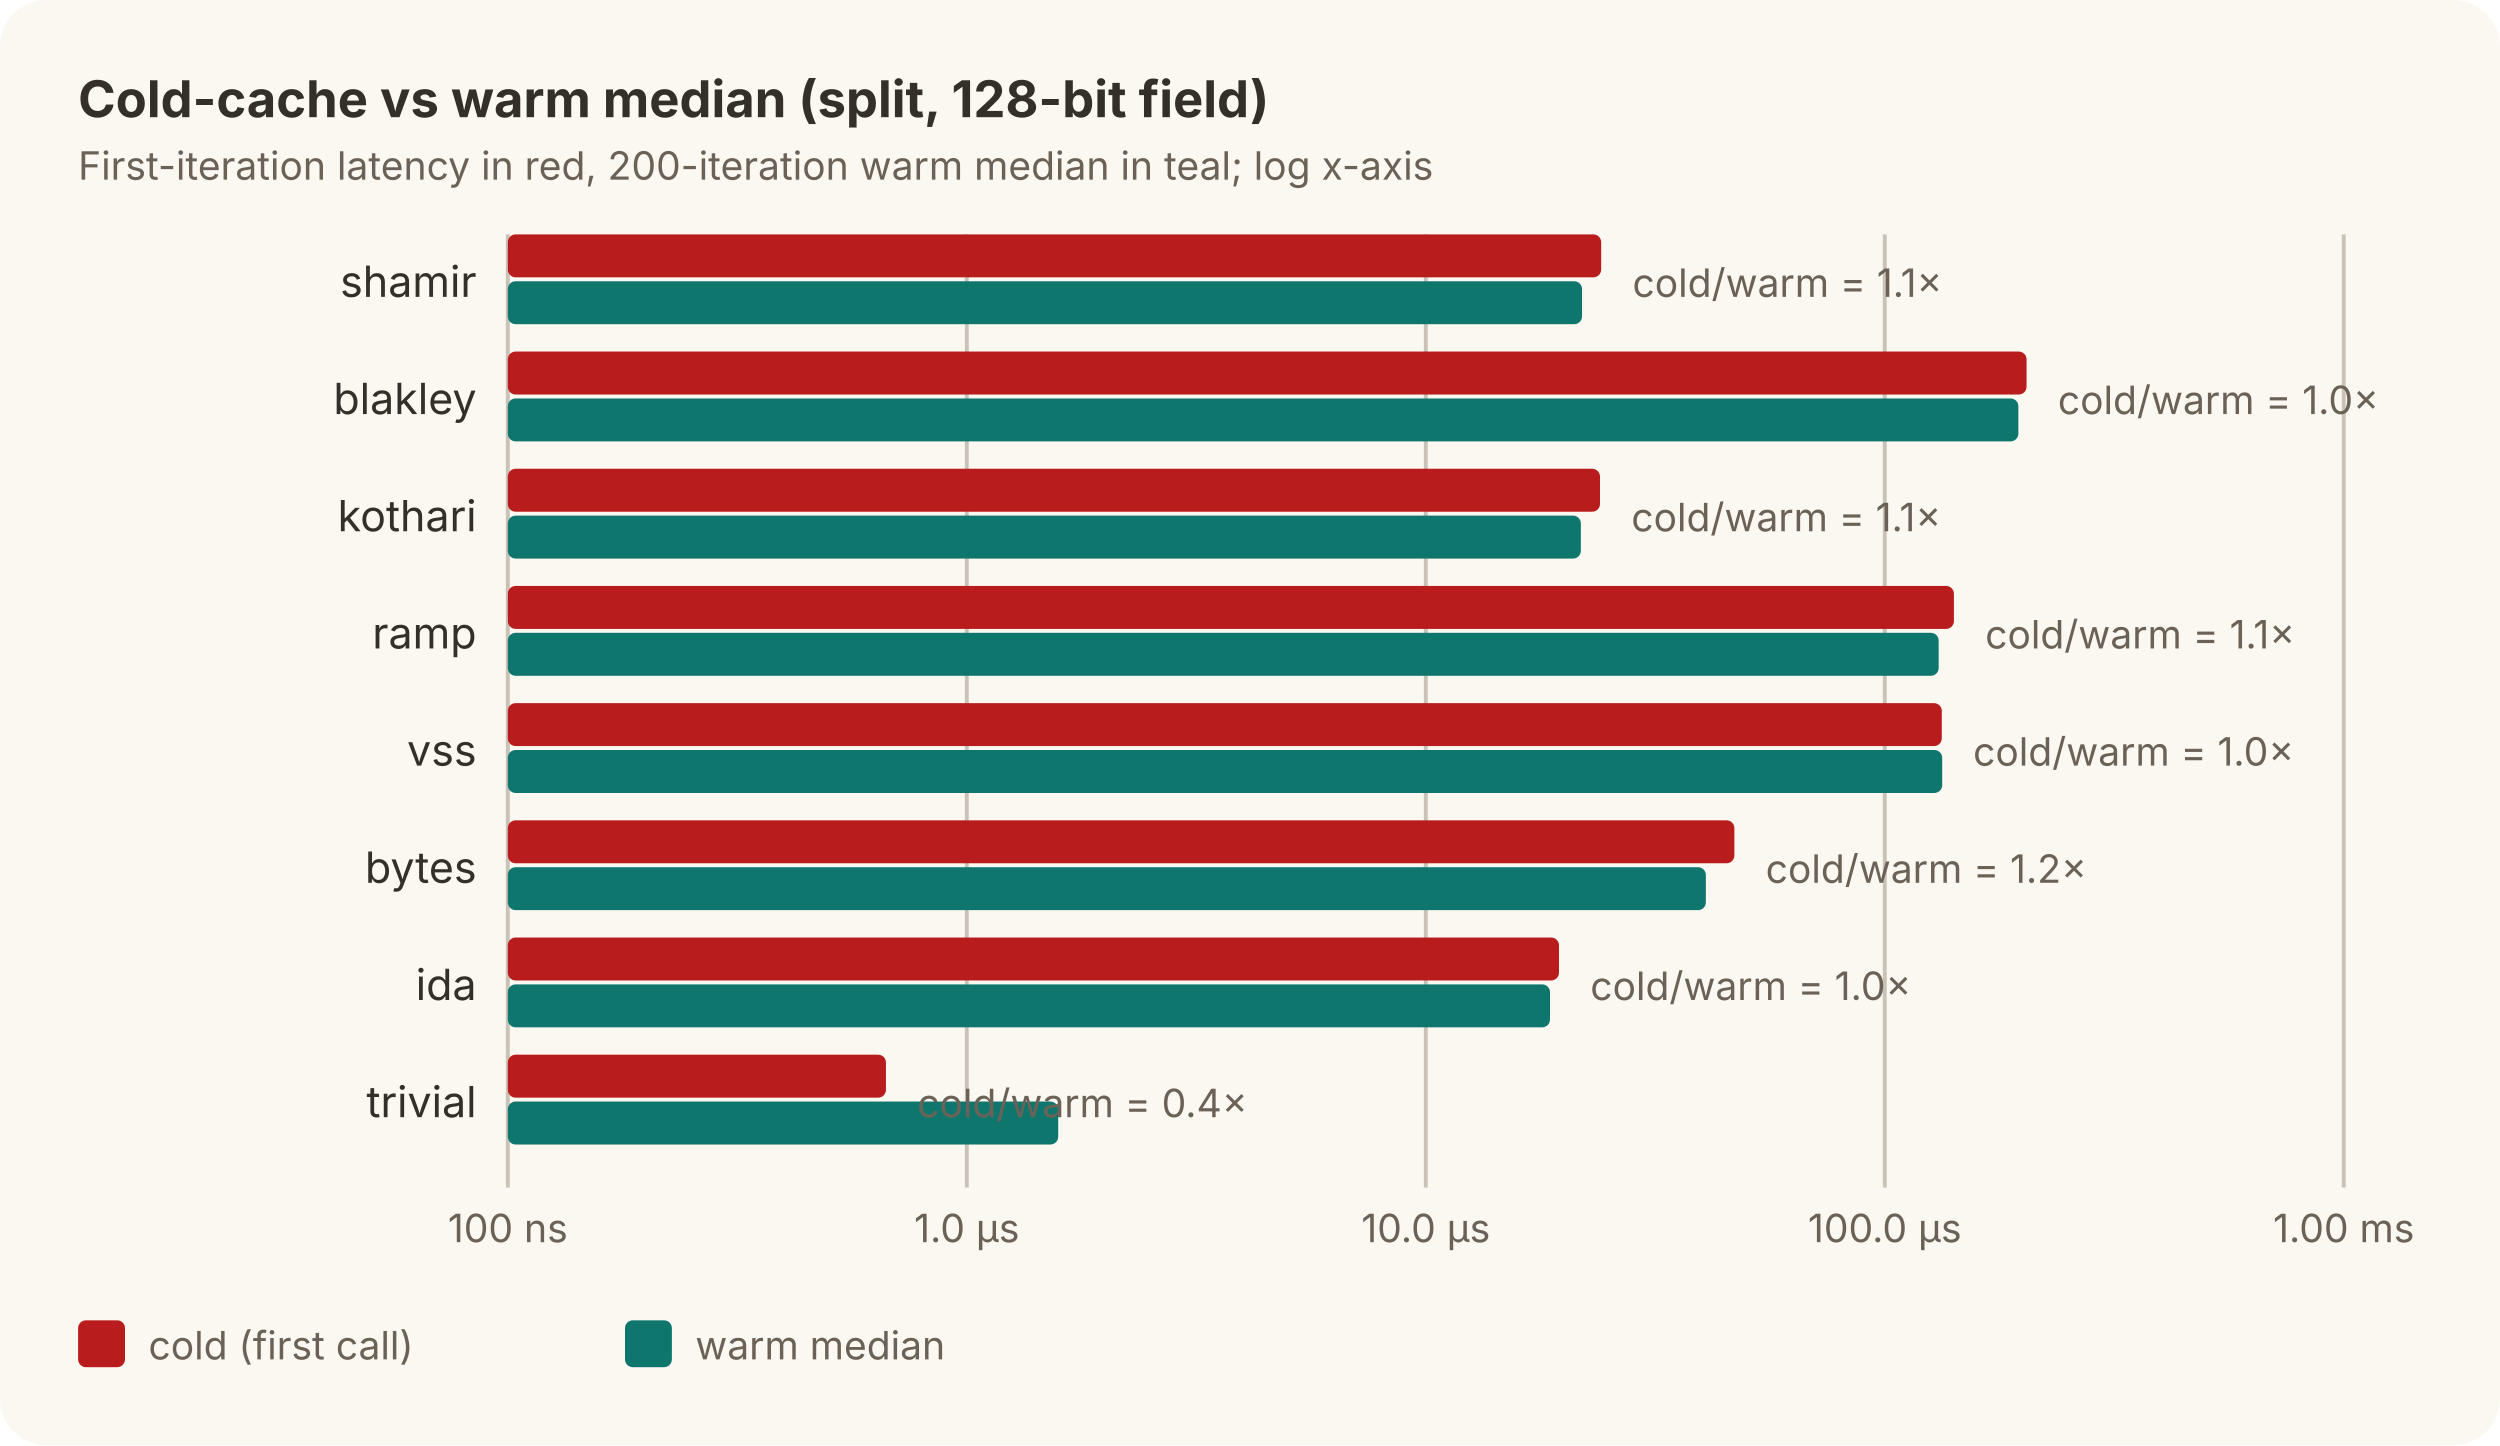
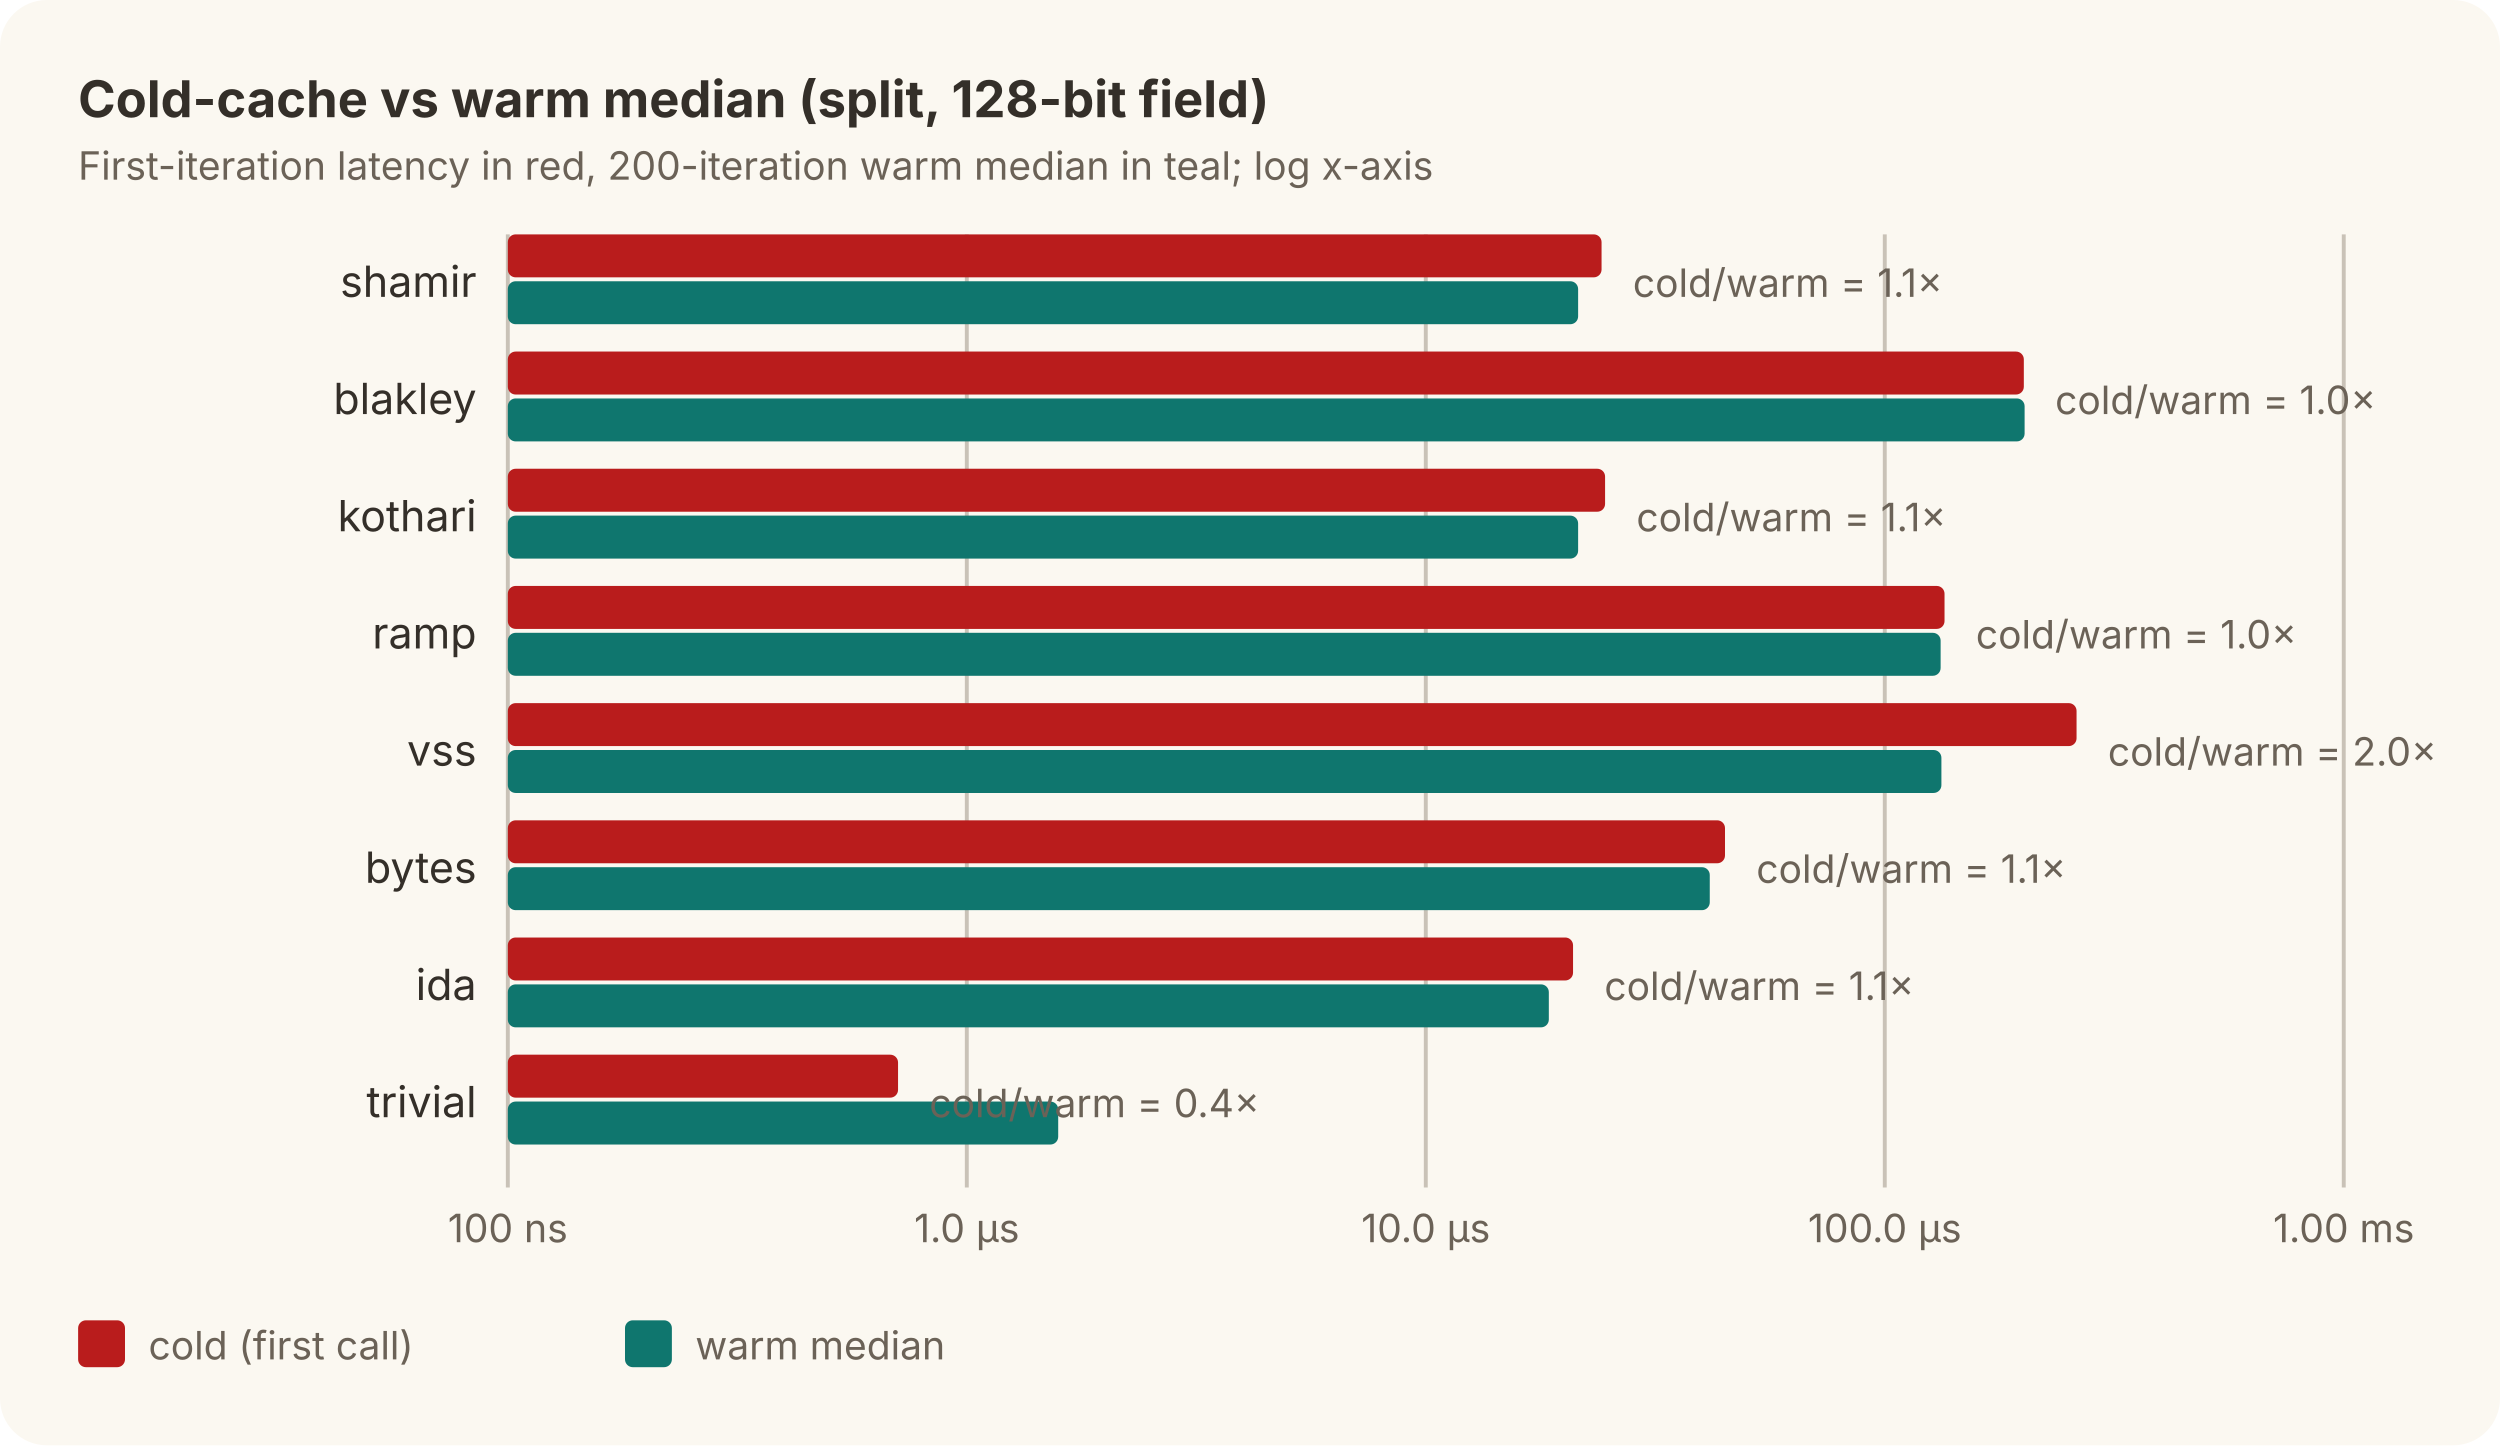
<svg xmlns="http://www.w3.org/2000/svg" width="640" height="370" viewBox="0 0 640 370" role="img">
  <style>
    .bg { fill: #fbf8f1; }
    .grid { stroke: #c9c2b7; stroke-width: 1; }
    .label { fill: #342f29; font: 11px ui-sans-serif, -apple-system, sans-serif; }
    .small { fill: #6b6257; font: 10px ui-sans-serif, -apple-system, sans-serif; }
    .title { fill: #342f29; font: bold 13px ui-sans-serif, -apple-system, sans-serif; }
  </style>
  <rect class="bg" x="0" y="0" width="640" height="370" rx="12" />
  <text class="title" x="20" y="30">Cold-cache vs warm median (split, 128-bit field)</text>
  <text class="small" x="20" y="46">First-iteration latency in red, 200-iteration warm median in teal; log x-axis</text>
  <line class="grid" x1="130.0" y1="60.0" x2="130.0" y2="304.0" />
  <text class="small" x="130.0" y="318.0" text-anchor="middle">100 ns</text>
  <line class="grid" x1="247.5" y1="60.0" x2="247.5" y2="304.0" />
  <text class="small" x="247.5" y="318.0" text-anchor="middle">1.0 µs</text>
  <line class="grid" x1="365.0" y1="60.0" x2="365.0" y2="304.0" />
  <text class="small" x="365.0" y="318.0" text-anchor="middle">10.0 µs</text>
  <line class="grid" x1="482.5" y1="60.0" x2="482.5" y2="304.0" />
  <text class="small" x="482.5" y="318.0" text-anchor="middle">100.0 µs</text>
  <line class="grid" x1="600.0" y1="60.0" x2="600.0" y2="304.0" />
  <text class="small" x="600.0" y="318.0" text-anchor="middle">1.00 ms</text>
  <text class="label" x="122.0" y="76.0" text-anchor="end">shamir</text>
-   <rect x="130.0" y="60.0" width="279.9" height="11.0" fill="#b91c1c" rx="2" />
-   <rect x="130.0" y="72.0" width="275.0" height="11.0" fill="#0f766e" rx="2" />
-   <text class="small" x="417.9" y="76.0">cold/warm = 1.1×</text>
+   <rect x="130.0" y="60.0" width="280.0" height="11.0" fill="#b91c1c" rx="2" />
+   <rect x="130.0" y="72.0" width="274.0" height="11.0" fill="#0f766e" rx="2" />
+   <text class="small" x="418.0" y="76.0">cold/warm = 1.1×</text>
  <text class="label" x="122.0" y="106.0" text-anchor="end">blakley</text>
-   <rect x="130.0" y="90.0" width="388.8" height="11.0" fill="#b91c1c" rx="2" />
-   <rect x="130.0" y="102.0" width="386.7" height="11.0" fill="#0f766e" rx="2" />
-   <text class="small" x="526.8" y="106.0">cold/warm = 1.0×</text>
+   <rect x="130.0" y="90.0" width="388.1" height="11.0" fill="#b91c1c" rx="2" />
+   <rect x="130.0" y="102.0" width="388.3" height="11.0" fill="#0f766e" rx="2" />
+   <text class="small" x="526.1" y="106.0">cold/warm = 1.0×</text>
  <text class="label" x="122.0" y="136.0" text-anchor="end">kothari</text>
-   <rect x="130.0" y="120.0" width="279.6" height="11.0" fill="#b91c1c" rx="2" />
-   <rect x="130.0" y="132.0" width="274.7" height="11.0" fill="#0f766e" rx="2" />
-   <text class="small" x="417.6" y="136.0">cold/warm = 1.1×</text>
+   <rect x="130.0" y="120.0" width="280.9" height="11.0" fill="#b91c1c" rx="2" />
+   <rect x="130.0" y="132.0" width="274.0" height="11.0" fill="#0f766e" rx="2" />
+   <text class="small" x="418.9" y="136.0">cold/warm = 1.1×</text>
  <text class="label" x="122.0" y="166.0" text-anchor="end">ramp</text>
-   <rect x="130.0" y="150.0" width="370.2" height="11.0" fill="#b91c1c" rx="2" />
-   <rect x="130.0" y="162.0" width="366.3" height="11.0" fill="#0f766e" rx="2" />
-   <text class="small" x="508.2" y="166.0">cold/warm = 1.1×</text>
+   <rect x="130.0" y="150.0" width="367.8" height="11.0" fill="#b91c1c" rx="2" />
+   <rect x="130.0" y="162.0" width="366.8" height="11.0" fill="#0f766e" rx="2" />
+   <text class="small" x="505.8" y="166.0">cold/warm = 1.0×</text>
  <text class="label" x="122.0" y="196.0" text-anchor="end">vss</text>
-   <rect x="130.0" y="180.0" width="367.1" height="11.0" fill="#b91c1c" rx="2" />
-   <rect x="130.0" y="192.0" width="367.2" height="11.0" fill="#0f766e" rx="2" />
-   <text class="small" x="505.1" y="196.0">cold/warm = 1.0×</text>
+   <rect x="130.0" y="180.0" width="401.6" height="11.0" fill="#b91c1c" rx="2" />
+   <rect x="130.0" y="192.0" width="367.0" height="11.0" fill="#0f766e" rx="2" />
+   <text class="small" x="539.6" y="196.0">cold/warm = 2.0×</text>
  <text class="label" x="122.0" y="226.0" text-anchor="end">bytes</text>
-   <rect x="130.0" y="210.0" width="314.0" height="11.0" fill="#b91c1c" rx="2" />
-   <rect x="130.0" y="222.0" width="306.7" height="11.0" fill="#0f766e" rx="2" />
-   <text class="small" x="452.0" y="226.0">cold/warm = 1.2×</text>
+   <rect x="130.0" y="210.0" width="311.6" height="11.0" fill="#b91c1c" rx="2" />
+   <rect x="130.0" y="222.0" width="307.7" height="11.0" fill="#0f766e" rx="2" />
+   <text class="small" x="449.6" y="226.0">cold/warm = 1.1×</text>
  <text class="label" x="122.0" y="256.0" text-anchor="end">ida</text>
-   <rect x="130.0" y="240.0" width="269.1" height="11.0" fill="#b91c1c" rx="2" />
-   <rect x="130.0" y="252.0" width="266.8" height="11.0" fill="#0f766e" rx="2" />
-   <text class="small" x="407.1" y="256.0">cold/warm = 1.0×</text>
+   <rect x="130.0" y="240.0" width="272.7" height="11.0" fill="#b91c1c" rx="2" />
+   <rect x="130.0" y="252.0" width="266.5" height="11.0" fill="#0f766e" rx="2" />
+   <text class="small" x="410.7" y="256.0">cold/warm = 1.1×</text>
  <text class="label" x="122.0" y="286.0" text-anchor="end">trivial</text>
-   <rect x="130.0" y="270.0" width="96.8" height="11.0" fill="#b91c1c" rx="2" />
+   <rect x="130.0" y="270.0" width="99.9" height="11.0" fill="#b91c1c" rx="2" />
  <rect x="130.0" y="282.0" width="140.9" height="11.0" fill="#0f766e" rx="2" />
-   <text class="small" x="234.8" y="286.0">cold/warm = 0.4×</text>
+   <text class="small" x="237.9" y="286.0">cold/warm = 0.4×</text>
  <rect x="20" y="338.0" width="12" height="12" fill="#b91c1c" rx="2" />
  <text class="small" x="38" y="348.0">cold (first call)</text>
  <rect x="160" y="338.0" width="12" height="12" fill="#0f766e" rx="2" />
  <text class="small" x="178" y="348.0">warm median</text>
</svg>
